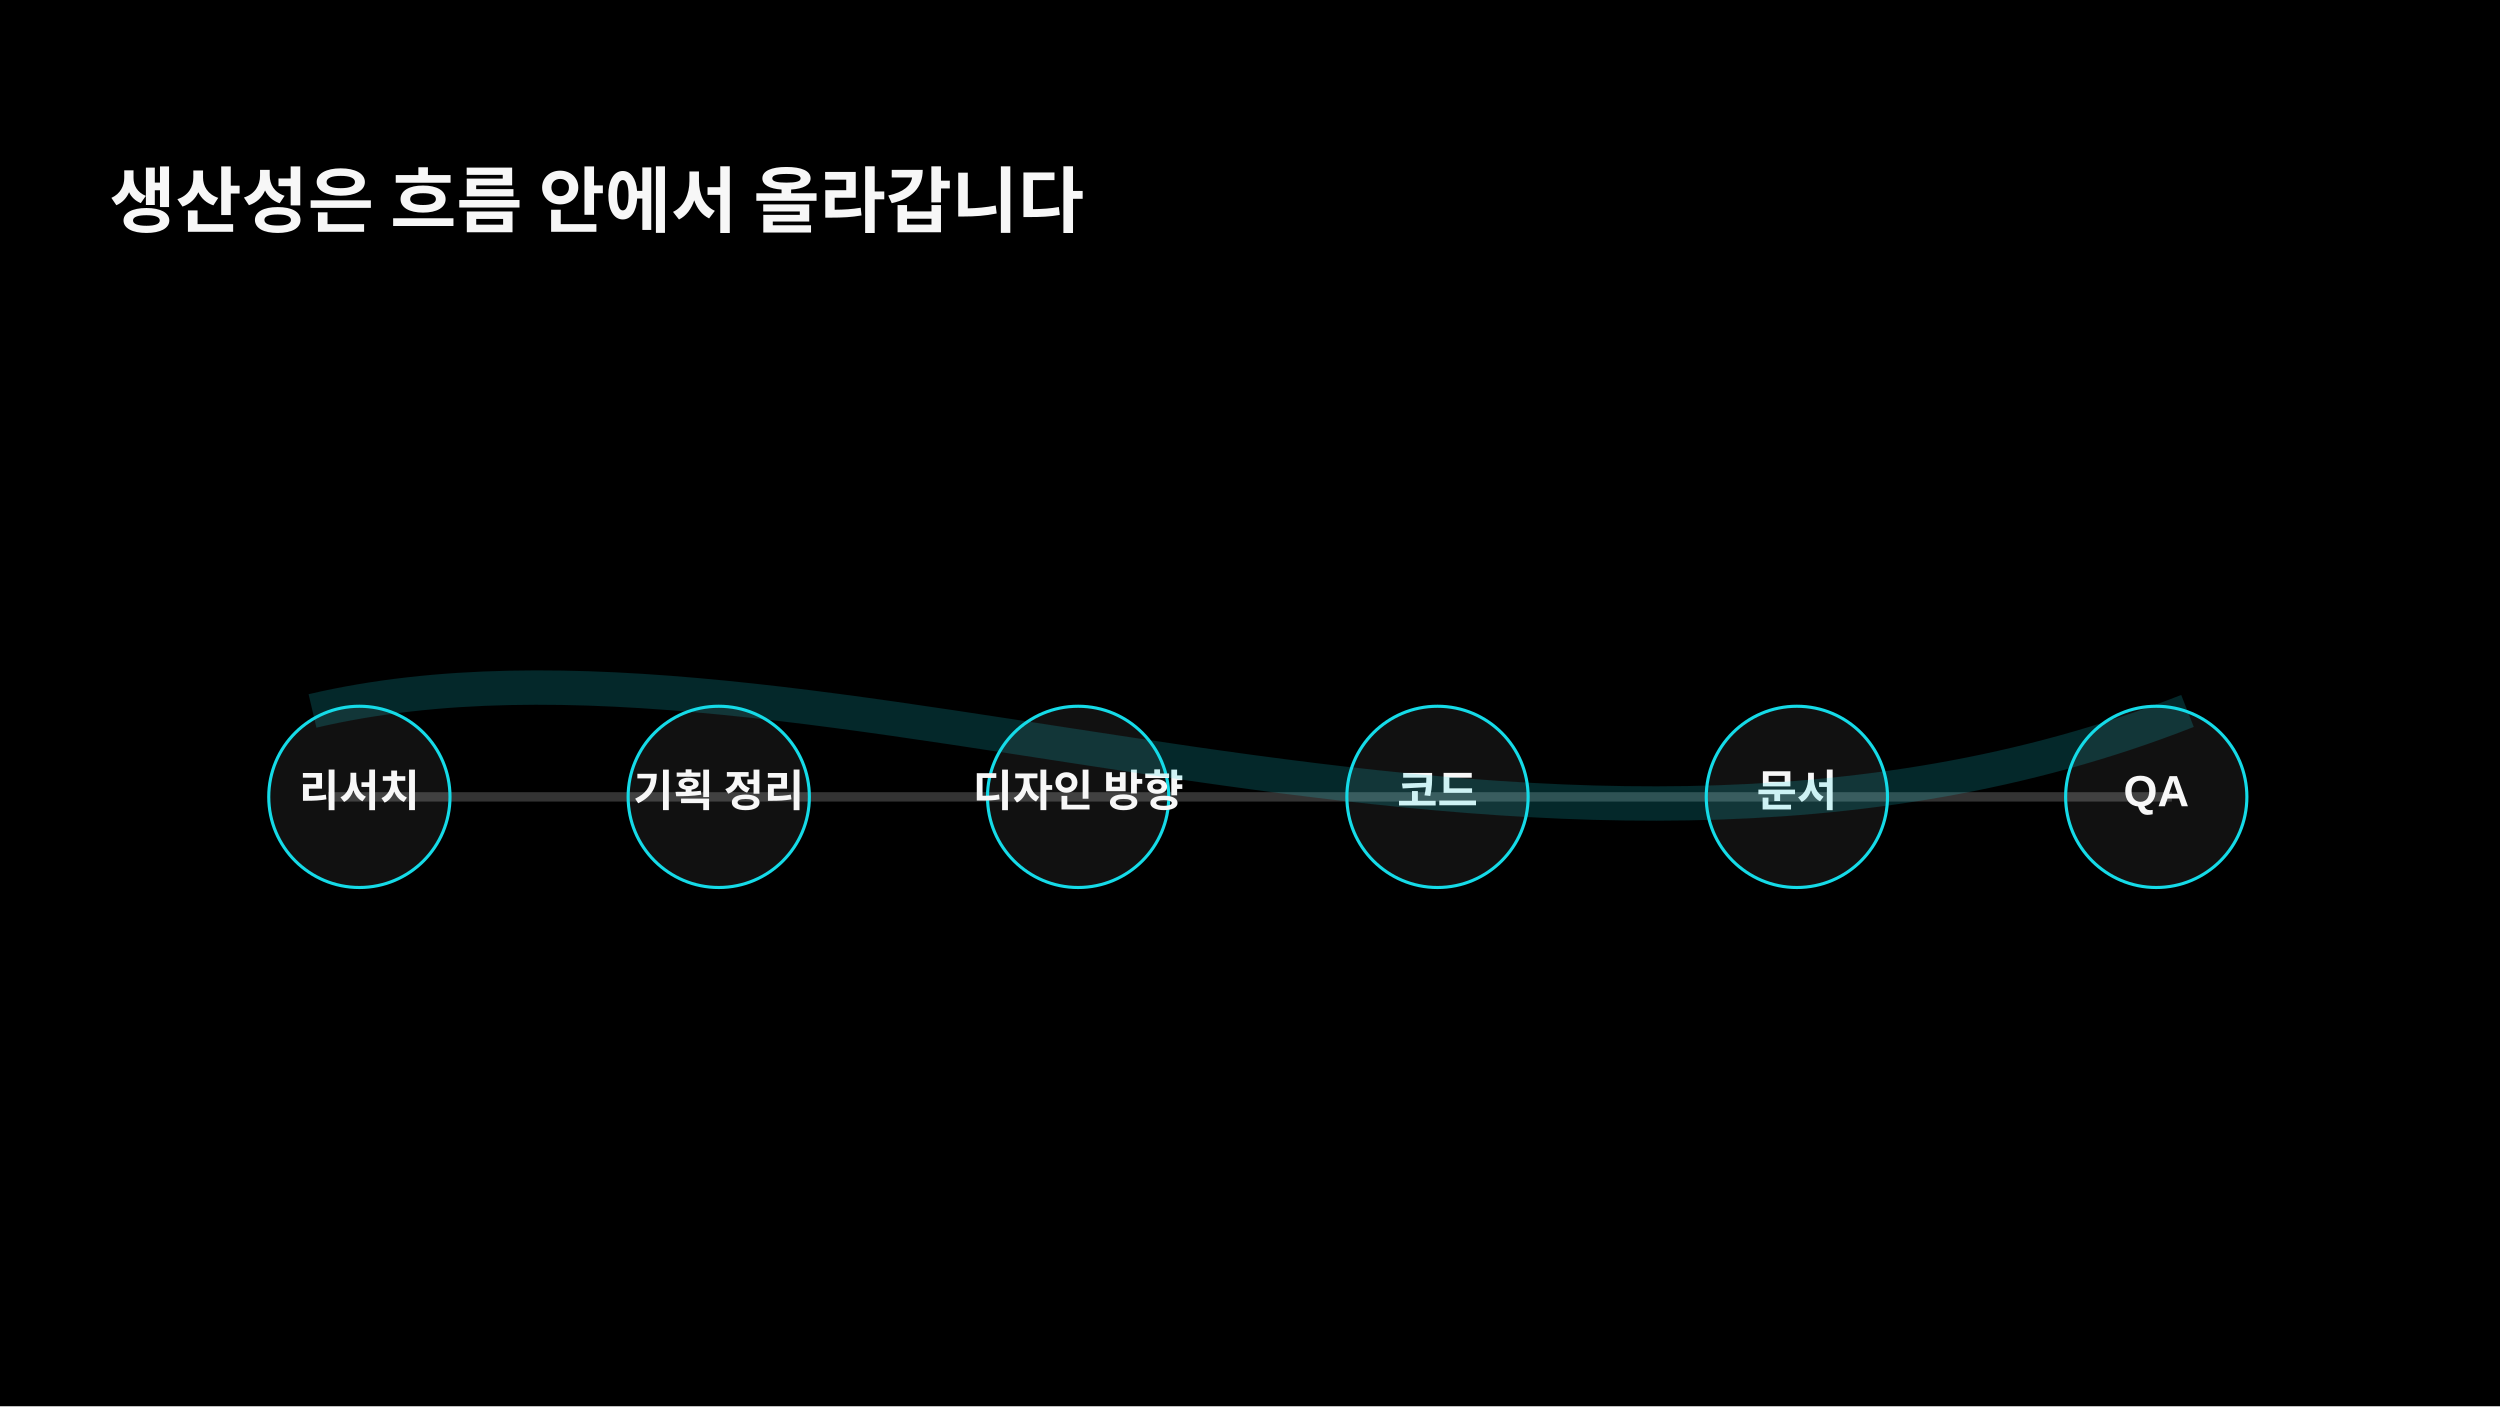
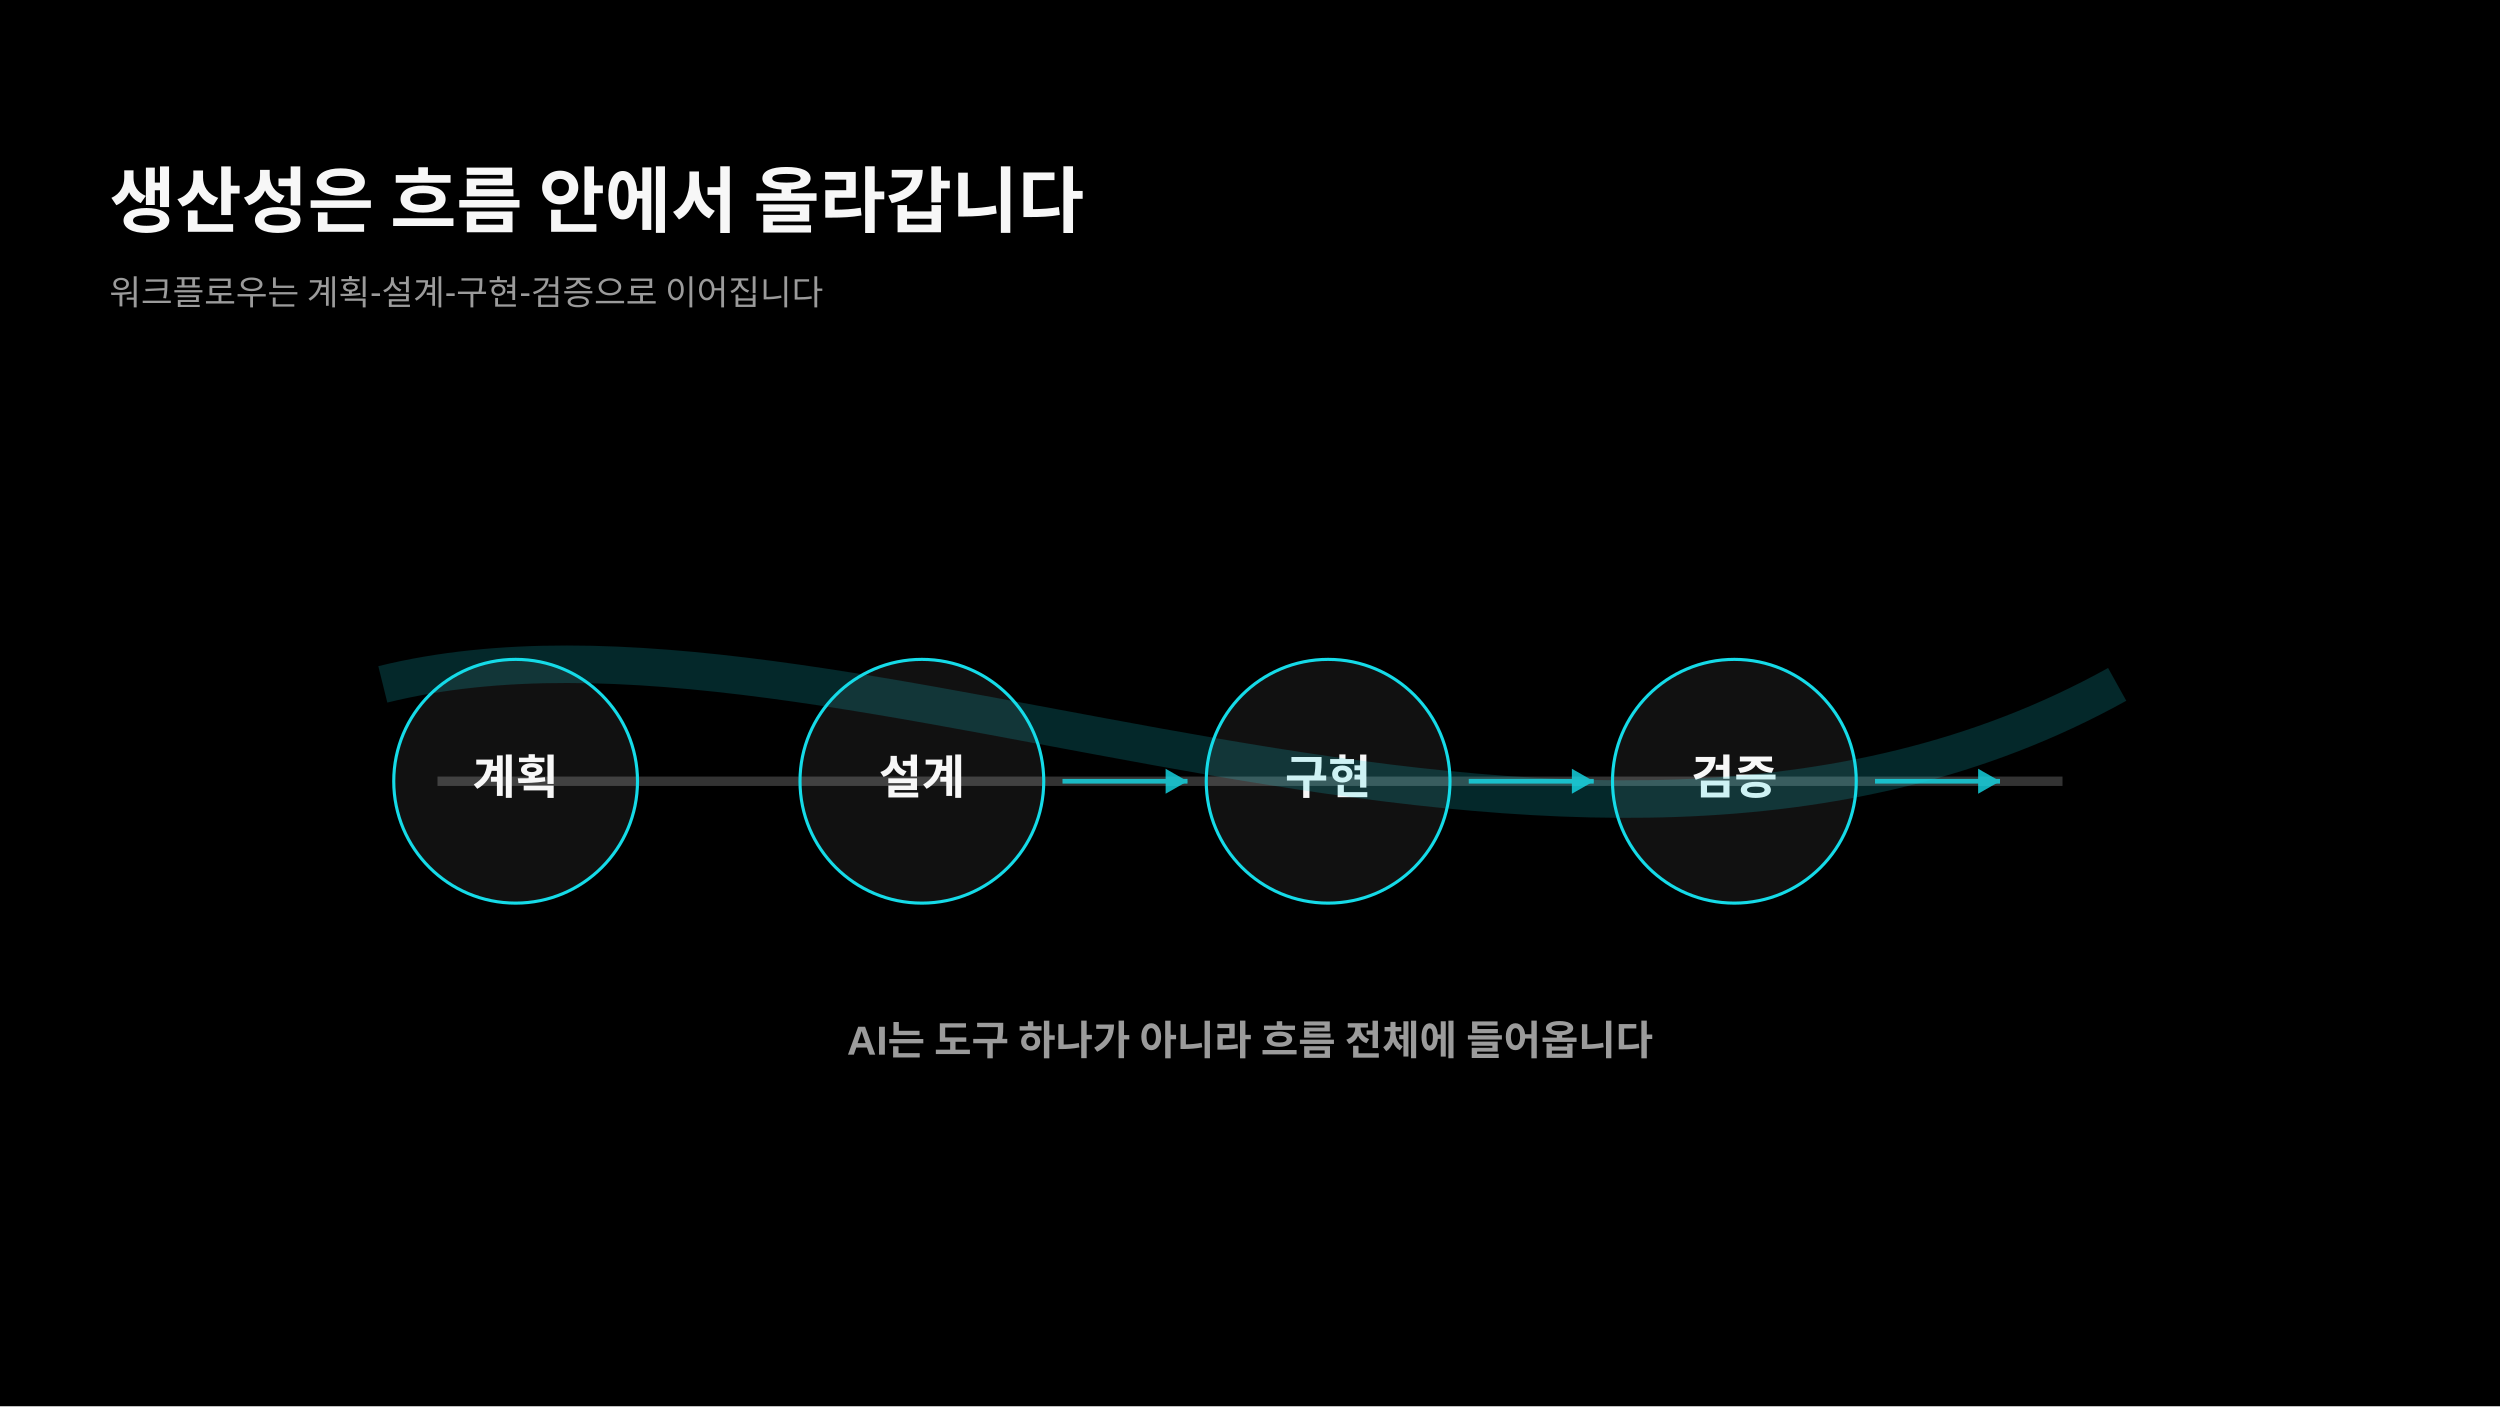
<svg xmlns="http://www.w3.org/2000/svg" width="1600" height="900" viewBox="0 0 1600 900">
-   <defs>
-     <linearGradient id="cover" x1="0" y1="0" x2="1" y2="1">
-       <stop stop-color="#b4d7f5" />
-       <stop offset=".58" stop-color="#c6f4ef" />
-       <stop offset="1" stop-color="#e9edf7" />
-     </linearGradient>
-     <filter id="soft">
-       <feGaussianBlur stdDeviation="10" />
-     </filter>
-   </defs>
-   <rect width="1600" height="900" fill="#000000" />
+   <rect width="1600" height="900" fill="#000" />
  <text x="70" y="145" fill="#f7f7f7" font-size="46" font-weight="850" text-anchor="start" font-family="Pretendard, Apple SD Gothic Neo, Arial, sans-serif" letter-spacing="0">생산성은 흐름 안에서 올라갑니다</text>
-   <line x1="210" y1="510" x2="1390" y2="510" stroke="#333" stroke-width="6" />
-   <g opacity="1">
-     <circle cx="230" cy="510" r="58" fill="rgba(255,255,255,.07)" stroke="#15dbe8" stroke-width="2" />
-     <text x="230" y="516" fill="#f7f7f7" font-size="28" font-weight="800" text-anchor="middle" font-family="Pretendard, Apple SD Gothic Neo, Arial">리서치</text>
+   <text x="70" y="195" fill="#9b9b9b" font-size="22" font-weight="500" text-anchor="start" font-family="Pretendard, Apple SD Gothic Neo, Arial, sans-serif" letter-spacing="0">워크플로우는 계획-설계-구현-검증으로 이어집니다</text>
+   <line x1="280" y1="500" x2="1320" y2="500" stroke="#333" stroke-width="6" />
+   <g>
+     <circle cx="330" cy="500" r="78" fill="rgba(255,255,255,.07)" stroke="#15dbe8" stroke-width="2" />
+     <text x="330" y="508" fill="#f7f7f7" font-size="30" font-weight="850" text-anchor="middle" font-family="Pretendard, Apple SD Gothic Neo, Arial">계획</text>
  </g>
-   <g opacity="1">
-     <circle cx="460" cy="510" r="58" fill="rgba(255,255,255,.07)" stroke="#15dbe8" stroke-width="2" />
-     <text x="460" y="516" fill="#f7f7f7" font-size="28" font-weight="800" text-anchor="middle" font-family="Pretendard, Apple SD Gothic Neo, Arial">기획 정리</text>
+   <g opacity="0.8">
+     <line x1="680" y1="500" x2="760" y2="500" stroke="#15dbe8" stroke-width="3" />
+     <path d="M760 500 l-14 -8 v16 z" fill="#15dbe8" transform="rotate(0 760 500)" />
  </g>
-   <g opacity="1">
-     <circle cx="690" cy="510" r="58" fill="rgba(255,255,255,.07)" stroke="#15dbe8" stroke-width="2" />
-     <text x="690" y="516" fill="#f7f7f7" font-size="28" font-weight="800" text-anchor="middle" font-family="Pretendard, Apple SD Gothic Neo, Arial">디자인 방향</text>
+   <g>
+     <circle cx="590" cy="500" r="78" fill="rgba(255,255,255,.07)" stroke="#15dbe8" stroke-width="2" />
+     <text x="590" y="508" fill="#f7f7f7" font-size="30" font-weight="850" text-anchor="middle" font-family="Pretendard, Apple SD Gothic Neo, Arial">설계</text>
  </g>
-   <g opacity="1">
-     <circle cx="920" cy="510" r="58" fill="rgba(255,255,255,.07)" stroke="#15dbe8" stroke-width="2" />
-     <text x="920" y="516" fill="#f7f7f7" font-size="28" font-weight="800" text-anchor="middle" font-family="Pretendard, Apple SD Gothic Neo, Arial">코드</text>
+   <g opacity="0.8">
+     <line x1="940" y1="500" x2="1020" y2="500" stroke="#15dbe8" stroke-width="3" />
+     <path d="M1020 500 l-14 -8 v16 z" fill="#15dbe8" transform="rotate(0 1020 500)" />
  </g>
-   <g opacity="1">
-     <circle cx="1150" cy="510" r="58" fill="rgba(255,255,255,.07)" stroke="#15dbe8" stroke-width="2" />
-     <text x="1150" y="516" fill="#f7f7f7" font-size="28" font-weight="800" text-anchor="middle" font-family="Pretendard, Apple SD Gothic Neo, Arial">문서</text>
+   <g>
+     <circle cx="850" cy="500" r="78" fill="rgba(255,255,255,.07)" stroke="#15dbe8" stroke-width="2" />
+     <text x="850" y="508" fill="#f7f7f7" font-size="30" font-weight="850" text-anchor="middle" font-family="Pretendard, Apple SD Gothic Neo, Arial">구현</text>
  </g>
-   <g opacity="1">
-     <circle cx="1380" cy="510" r="58" fill="rgba(255,255,255,.07)" stroke="#15dbe8" stroke-width="2" />
-     <text x="1380" y="516" fill="#f7f7f7" font-size="28" font-weight="800" text-anchor="middle" font-family="Pretendard, Apple SD Gothic Neo, Arial">QA</text>
+   <g opacity="0.8">
+     <line x1="1200" y1="500" x2="1280" y2="500" stroke="#15dbe8" stroke-width="3" />
+     <path d="M1280 500 l-14 -8 v16 z" fill="#15dbe8" transform="rotate(0 1280 500)" />
  </g>
-   <path d="M200 455 C520 380 980 620 1400 455" fill="none" stroke="#15dbe8" stroke-width="22" opacity=".18" />
+   <g>
+     <circle cx="1110" cy="500" r="78" fill="rgba(255,255,255,.07)" stroke="#15dbe8" stroke-width="2" />
+     <text x="1110" y="508" fill="#f7f7f7" font-size="30" font-weight="850" text-anchor="middle" font-family="Pretendard, Apple SD Gothic Neo, Arial">검증</text>
+   </g>
+   <path d="M245 438 C540 365 1000 635 1355 438" fill="none" stroke="#15dbe8" stroke-width="24" opacity=".18" />
+   <text x="800" y="675" fill="#9b9b9b" font-size="26" font-weight="600" text-anchor="middle" font-family="Pretendard, Apple SD Gothic Neo, Arial, sans-serif" letter-spacing="0">AI는 도구 하나가 아니라 흐름 전체에 들어옵니다</text>
</svg>
